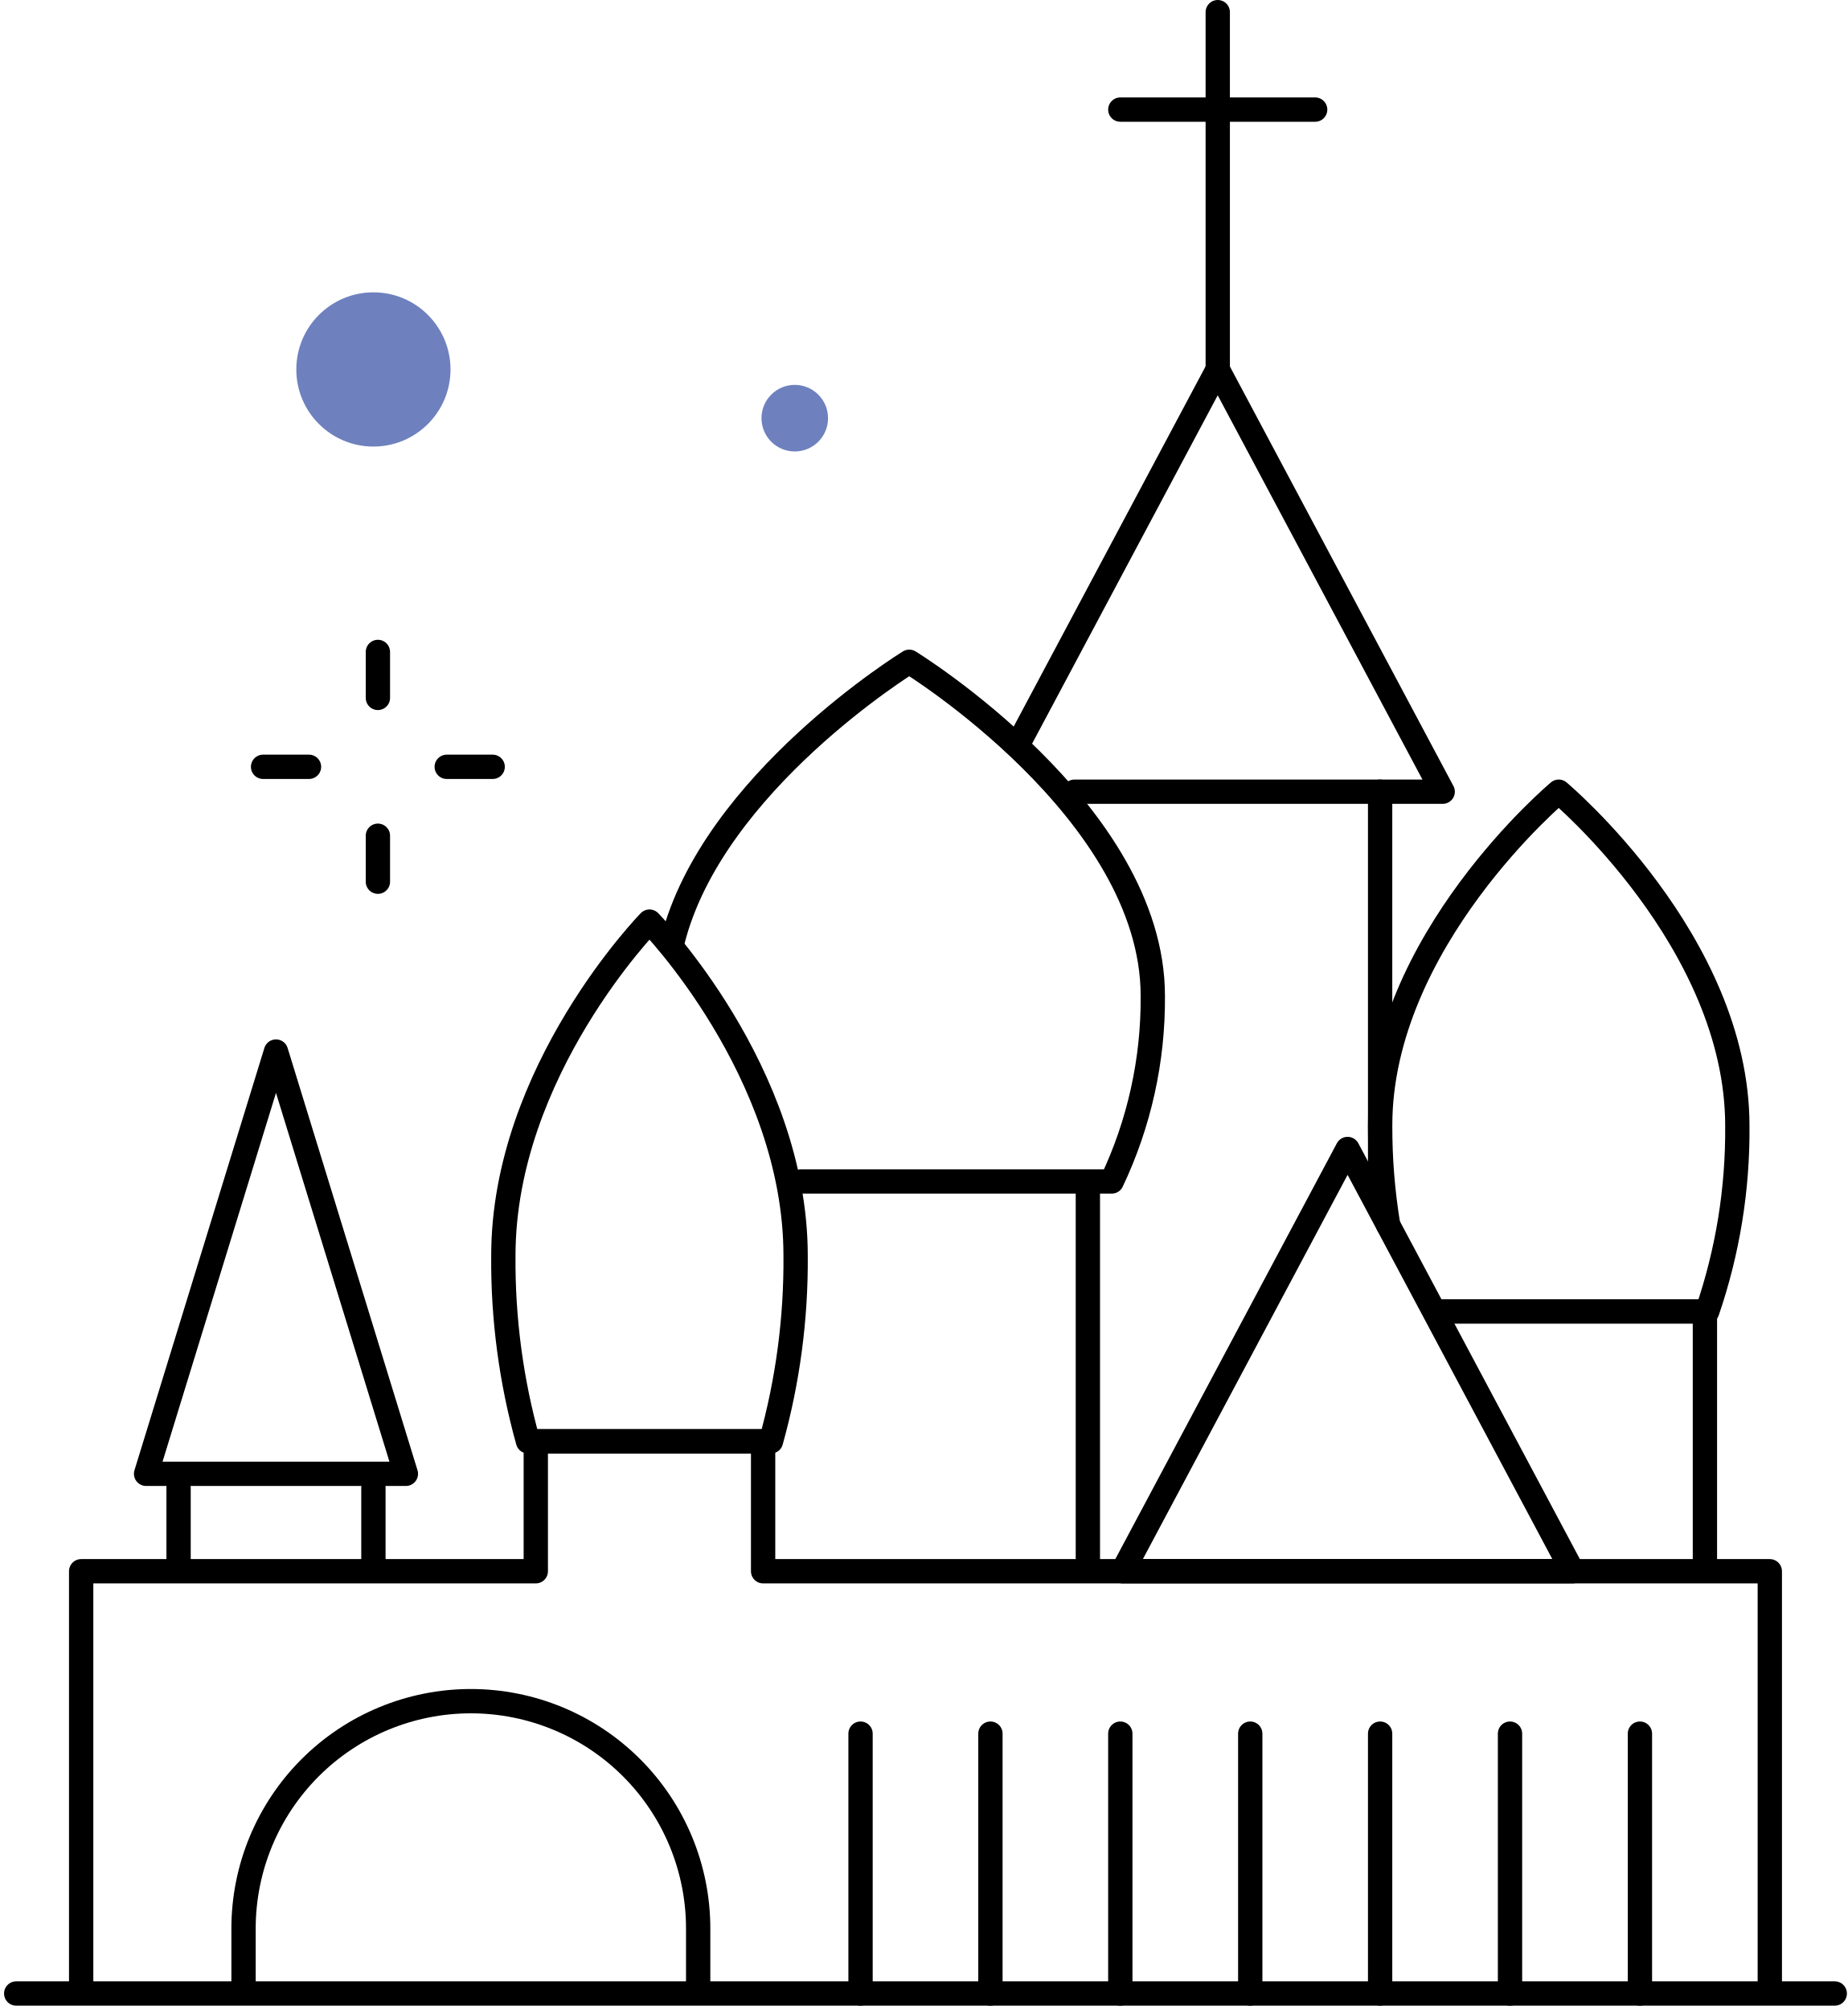
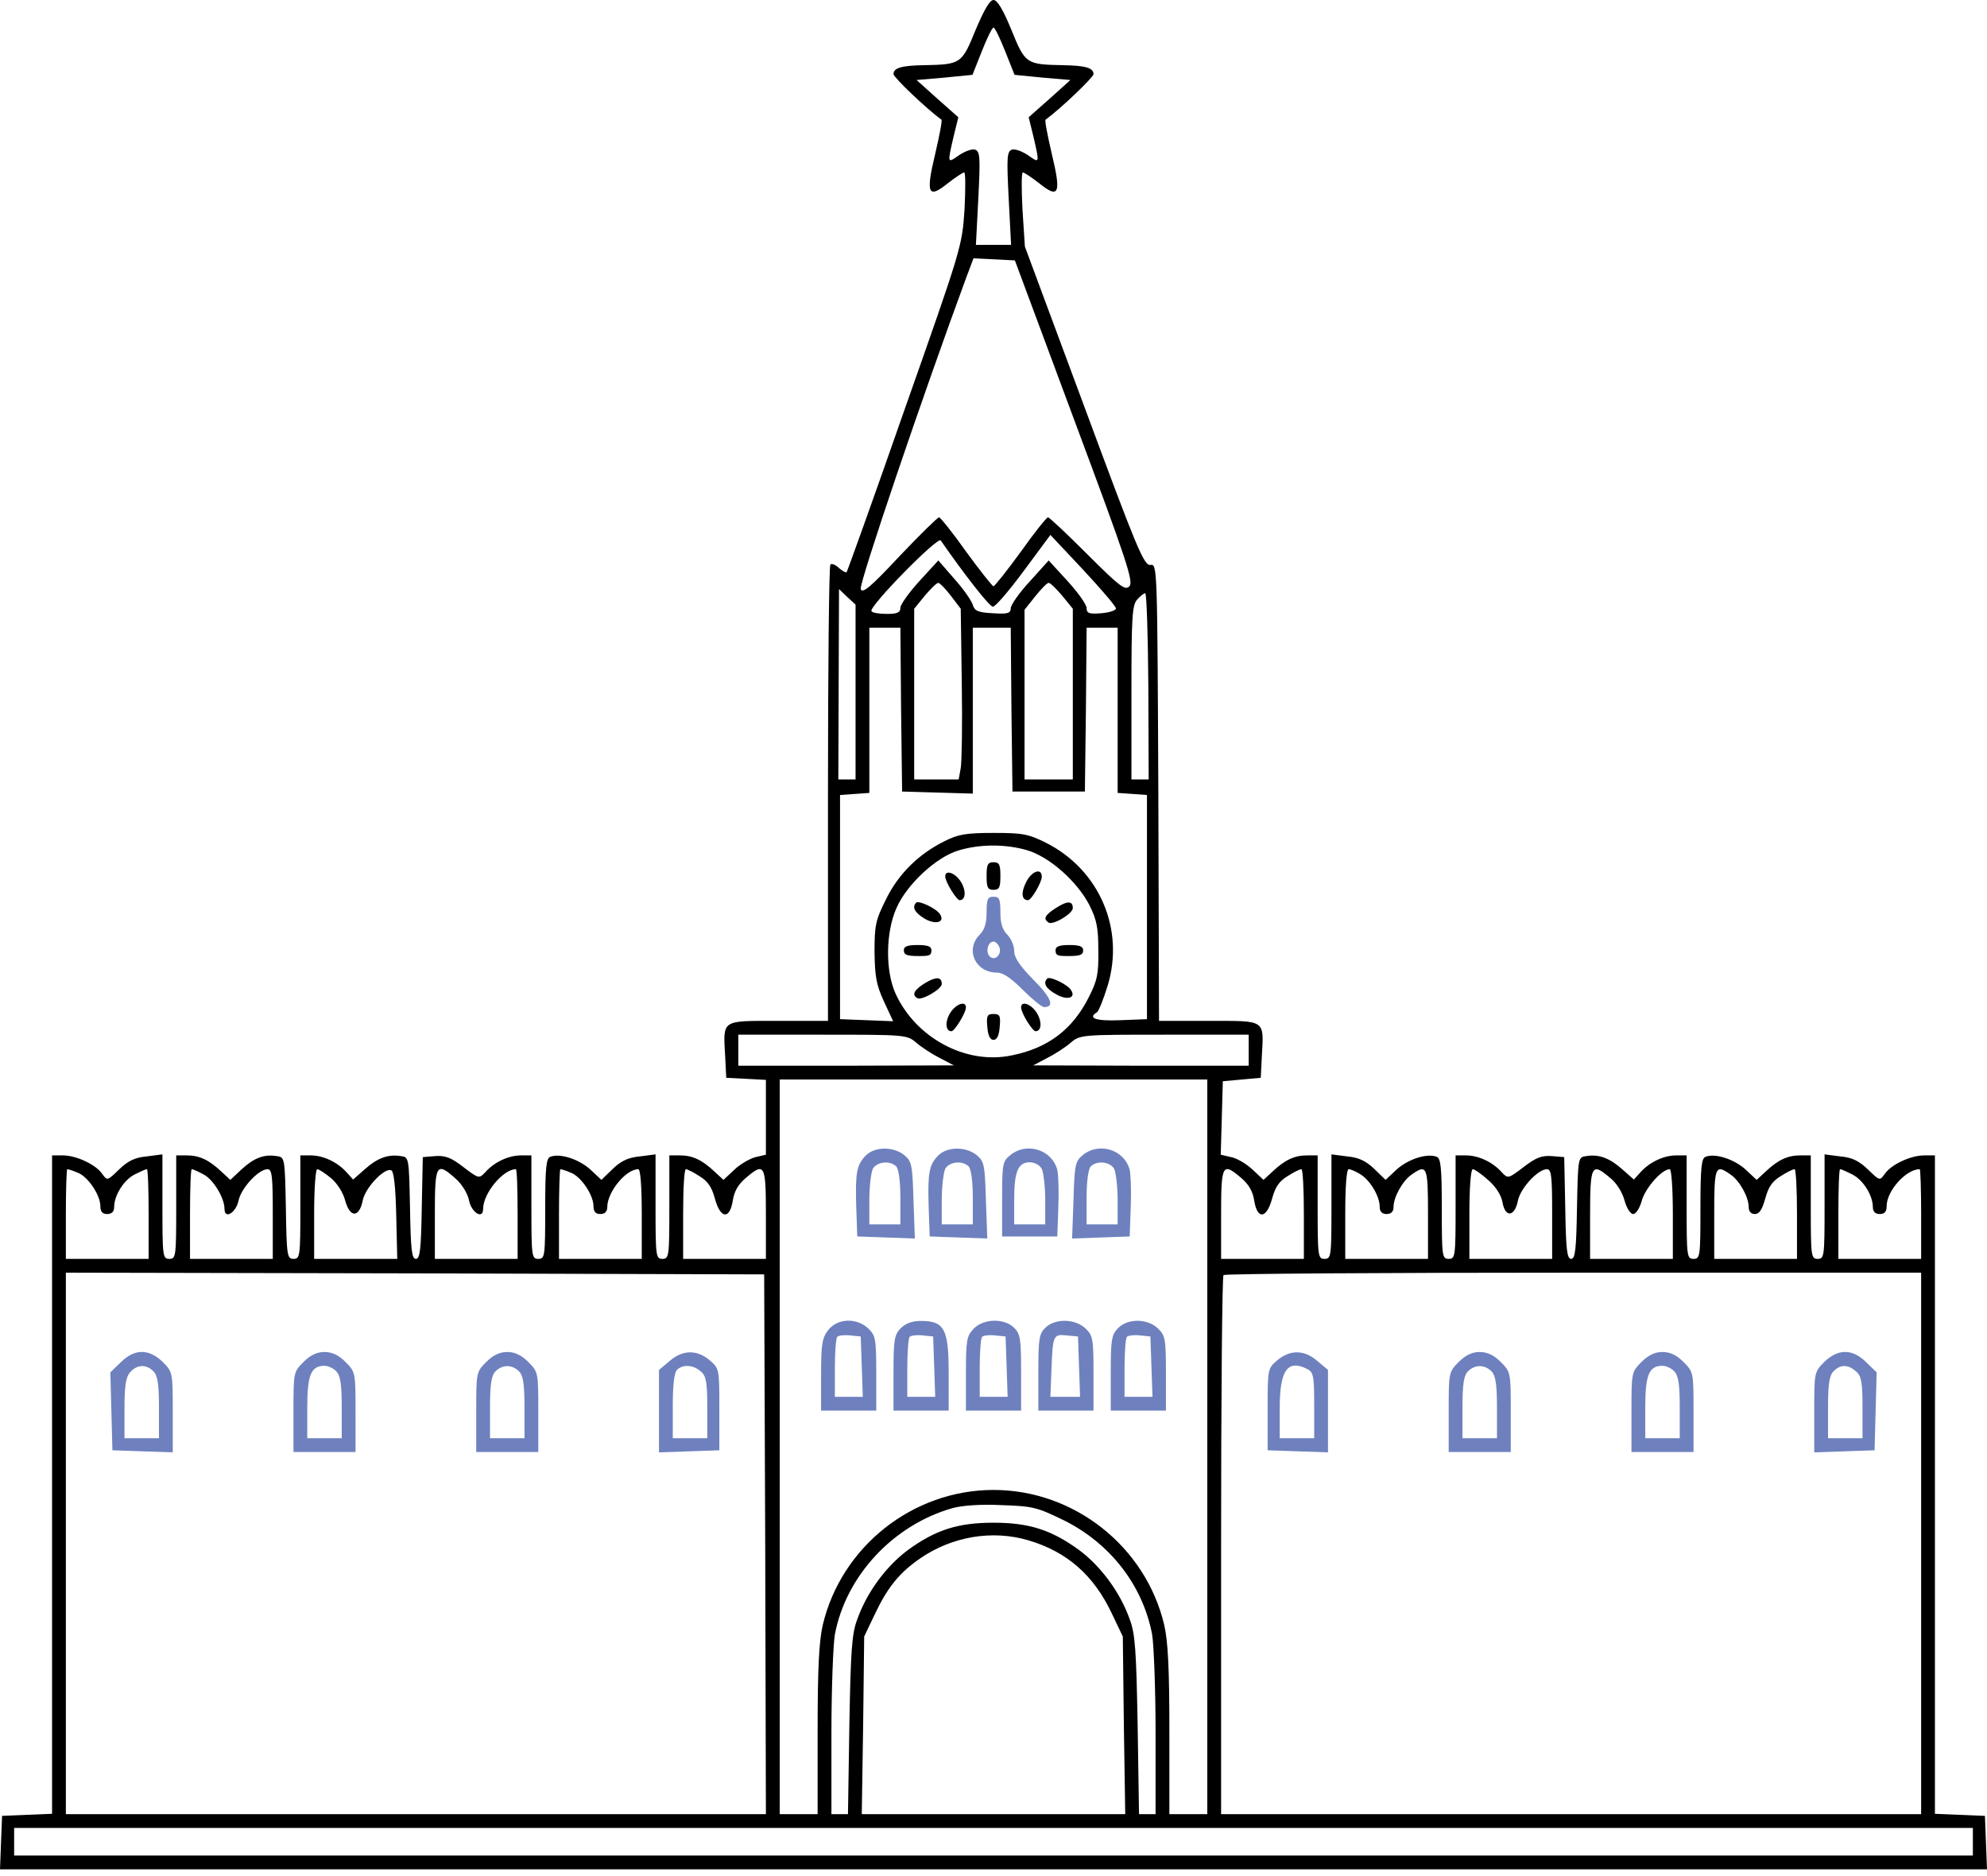
- <svg xmlns="http://www.w3.org/2000/svg" width="228" height="248" viewBox="0 0 228 248" fill="none">
-   <path d="M98.081 55.703C100.35 55.703 102.189 53.864 102.189 51.595C102.189 49.327 100.35 47.487 98.081 47.487C95.813 47.487 93.974 49.327 93.974 51.595C93.974 53.864 95.813 55.703 98.081 55.703Z" fill="#6E81BE" />
-   <path d="M46.083 53.599C50.509 53.599 54.098 50.01 54.098 45.584C54.098 41.157 50.509 37.568 46.083 37.568C41.656 37.568 38.067 41.157 38.067 45.584C38.067 50.01 41.656 53.599 46.083 53.599Z" fill="#6E81BE" stroke="#6E81BE" stroke-width="3" stroke-linecap="round" stroke-linejoin="round" />
-   <path d="M46.636 80.438V86.109" stroke="black" stroke-width="3" stroke-linecap="round" stroke-linejoin="round" />
-   <path d="M46.636 103.117V108.787" stroke="black" stroke-width="3" stroke-linecap="round" stroke-linejoin="round" />
-   <path d="M32.466 94.612H38.133" stroke="black" stroke-width="3" stroke-linecap="round" stroke-linejoin="round" />
-   <path d="M55.13 94.612H60.801" stroke="black" stroke-width="3" stroke-linecap="round" stroke-linejoin="round" />
-   <path d="M170.32 97.683V146.587" stroke="black" stroke-width="3" stroke-linecap="round" stroke-linejoin="round" />
-   <path d="M132.603 97.683H178.042L150.277 45.584L125.858 91.407" stroke="black" stroke-width="3" stroke-linecap="round" stroke-linejoin="round" />
-   <path d="M150.282 45.584V1.5" stroke="black" stroke-width="3" stroke-linecap="round" stroke-linejoin="round" />
-   <path d="M138.257 13.523H162.303" stroke="black" stroke-width="3" stroke-linecap="round" stroke-linejoin="round" />
-   <path d="M178.047 161.804H210.689C213.216 154.437 214.472 146.693 214.404 138.905C214.404 116.138 192.362 97.683 192.362 97.683C192.362 97.683 170.32 116.138 170.32 138.905C170.315 143.005 170.646 147.098 171.31 151.144" stroke="black" stroke-width="3" stroke-linecap="round" stroke-linejoin="round" />
-   <path d="M178.054 161.804H210.403V192.607" stroke="black" stroke-width="3" stroke-linecap="round" stroke-linejoin="round" />
-   <path d="M98.809 145.774H137.198C140.596 138.622 142.329 130.793 142.267 122.875C142.267 100.107 112.21 81.652 112.21 81.652C112.21 81.652 87.936 96.557 83.015 116.098" stroke="black" stroke-width="3" stroke-linecap="round" stroke-linejoin="round" />
-   <path d="M134.253 147.381V192.607" stroke="black" stroke-width="3" stroke-linecap="round" stroke-linejoin="round" />
-   <path d="M226.426 245.964H2" stroke="black" stroke-width="3" stroke-linecap="round" stroke-linejoin="round" />
-   <path d="M166.307 141.766L138.542 193.865H194.071L166.307 141.766Z" stroke="black" stroke-width="3" stroke-linecap="round" stroke-linejoin="round" />
-   <path d="M34.06 129.744L18.029 181.843H50.09L34.06 129.744Z" stroke="black" stroke-width="3" stroke-linecap="round" stroke-linejoin="round" />
-   <path d="M95.145 177.835C97.225 170.382 98.249 162.673 98.186 154.935C98.186 132.148 80.152 113.713 80.152 113.713C80.152 113.713 62.118 132.148 62.118 154.935C62.055 162.673 63.079 170.382 65.16 177.835H95.145Z" stroke="black" stroke-width="3" stroke-linecap="round" stroke-linejoin="round" />
-   <path d="M218.411 244.818V193.865H94.175V177.835H66.122V193.865H10.016V244.497" stroke="black" stroke-width="3" stroke-linecap="round" stroke-linejoin="round" />
-   <path d="M86.161 244.818V237.949C86.161 230.509 83.206 223.373 77.945 218.112C72.684 212.851 65.548 209.896 58.108 209.896C50.668 209.896 43.532 212.851 38.271 218.112C33.01 223.373 30.055 230.509 30.055 237.949V244.818" stroke="black" stroke-width="3" stroke-linecap="round" stroke-linejoin="round" />
-   <path d="M46.083 192.607V183.562" stroke="black" stroke-width="3" stroke-linecap="round" stroke-linejoin="round" />
-   <path d="M22.038 183.562V192.607" stroke="black" stroke-width="3" stroke-linecap="round" stroke-linejoin="round" />
-   <path d="M106.199 213.904V245.964" stroke="black" stroke-width="3" stroke-linecap="round" stroke-linejoin="round" />
-   <path d="M122.228 213.904V245.964" stroke="black" stroke-width="3" stroke-linecap="round" stroke-linejoin="round" />
-   <path d="M138.257 213.904V245.964" stroke="black" stroke-width="3" stroke-linecap="round" stroke-linejoin="round" />
-   <path d="M154.292 213.904V245.964" stroke="black" stroke-width="3" stroke-linecap="round" stroke-linejoin="round" />
-   <path d="M170.32 213.904V245.964" stroke="black" stroke-width="3" stroke-linecap="round" stroke-linejoin="round" />
-   <path d="M186.35 213.904V245.964" stroke="black" stroke-width="3" stroke-linecap="round" stroke-linejoin="round" />
-   <path d="M202.382 213.904V245.964" stroke="black" stroke-width="3" stroke-linecap="round" stroke-linejoin="round" />
+ <svg xmlns="http://www.w3.org/2000/svg" width="320" height="302" viewBox="0 0 320 302" fill="none">
+   <path d="M157.112 4.831C154.891 10.274 154.78 10.385 148.782 10.496C145.172 10.552 143.894 10.94 143.894 11.94C143.894 12.44 149.17 17.494 151.614 19.271C151.781 19.382 151.281 21.881 150.614 24.769C149.059 31.211 149.448 32.1 152.669 29.489C153.891 28.545 155.057 27.768 155.279 27.768C155.502 27.768 155.502 30.434 155.335 33.71C154.946 39.653 154.835 39.986 145.727 65.81C140.729 80.139 136.453 92.023 136.342 92.134C136.23 92.246 135.675 91.968 135.12 91.468C134.564 90.913 133.898 90.691 133.731 90.913C133.509 91.079 133.343 107.74 133.343 127.844V164.387H125.29C116.015 164.387 116.46 164.109 116.793 170.218L116.959 173.551L120.18 173.717L123.346 173.884V179.937V185.935L121.68 186.324C120.791 186.546 119.236 187.435 118.292 188.323L116.515 189.989L115.071 188.656C113.072 186.768 111.517 186.046 109.518 186.046H107.796V194.377C107.796 202.318 107.74 202.707 106.685 202.707C105.63 202.707 105.574 202.318 105.574 194.321V185.88L103.02 186.213C101.187 186.379 100.021 186.935 98.688 188.212L96.855 189.989L95.078 188.323C93.245 186.657 90.191 185.658 88.636 186.268C87.969 186.491 87.803 187.935 87.803 194.654C87.803 202.318 87.747 202.707 86.692 202.707C85.637 202.707 85.581 202.318 85.581 194.377V186.046H83.915C81.916 186.046 79.639 187.101 78.195 188.712C77.14 189.823 77.14 189.823 74.641 187.935C72.641 186.379 71.697 186.046 70.087 186.157L68.088 186.324L67.921 194.543C67.81 201.208 67.643 202.707 66.977 202.707C66.31 202.707 66.144 201.208 66.033 194.543C65.866 186.379 65.866 186.324 64.533 186.157C62.478 185.824 60.757 186.491 58.757 188.268L56.869 189.934L55.814 188.768C54.315 187.101 52.038 186.046 50.038 186.046H48.372V194.377C48.372 202.318 48.317 202.707 47.261 202.707C46.262 202.707 46.151 202.263 46.04 194.543C45.873 186.379 45.873 186.324 44.54 186.157C42.485 185.824 40.875 186.491 38.931 188.268L37.098 189.989L35.654 188.656C33.655 186.768 32.1 186.046 30.101 186.046H28.379V194.377C28.379 202.318 28.323 202.707 27.268 202.707C26.213 202.707 26.158 202.318 26.158 194.321V185.88L23.603 186.213C21.715 186.379 20.604 186.935 19.16 188.323C17.272 190.156 17.272 190.156 16.439 188.99C15.383 187.49 12.274 186.046 10.108 186.046H8.386V239.083V292.065L4.332 292.232L0.333 292.398L0.167 296.675L0 301.006H160H320L319.833 296.675L319.667 292.398L315.668 292.232L311.614 292.065V239.083V186.046H309.892C307.727 186.046 304.616 187.49 303.561 188.99C302.728 190.156 302.728 190.156 300.84 188.323C299.396 186.935 298.285 186.379 296.397 186.213L293.842 185.88V194.321C293.842 202.318 293.787 202.707 292.732 202.707C291.677 202.707 291.621 202.318 291.621 194.377V186.046H289.899C287.9 186.046 286.345 186.768 284.346 188.656L282.902 189.989L281.125 188.323C279.292 186.657 276.237 185.658 274.682 186.268C274.016 186.491 273.849 187.935 273.849 194.654C273.849 202.318 273.794 202.707 272.739 202.707C271.683 202.707 271.628 202.318 271.628 194.377V186.046H269.962C267.963 186.046 265.686 187.101 264.186 188.768L263.131 189.934L261.243 188.268C259.243 186.491 257.522 185.824 255.467 186.157C254.134 186.324 254.134 186.379 253.967 194.543C253.856 201.208 253.69 202.707 253.023 202.707C252.357 202.707 252.19 201.208 252.079 194.543L251.913 186.324L249.913 186.157C248.303 186.046 247.359 186.379 245.359 187.935C242.86 189.823 242.86 189.823 241.805 188.712C240.361 187.101 238.084 186.046 236.085 186.046H234.419V194.377C234.419 202.318 234.363 202.707 233.308 202.707C232.253 202.707 232.197 202.318 232.197 194.654C232.197 187.935 232.031 186.491 231.364 186.268C229.809 185.658 226.755 186.657 224.922 188.323L223.145 189.989L221.312 188.212C219.979 186.935 218.813 186.379 216.98 186.213L214.426 185.88V194.321C214.426 202.318 214.37 202.707 213.315 202.707C212.26 202.707 212.204 202.318 212.204 194.377V186.046H210.482C208.483 186.046 206.928 186.768 204.929 188.656L203.485 189.989L201.708 188.323C200.764 187.435 199.209 186.491 198.264 186.324L196.598 185.935L196.765 180.048L196.932 174.106L199.986 173.828L203.041 173.551L203.207 170.218C203.54 164.109 203.985 164.387 194.71 164.387H186.657L186.546 127.567C186.38 90.968 186.38 90.802 185.269 90.968C184.214 91.079 183.103 88.358 174.606 65.421L165.054 39.708L164.665 33.71C164.498 30.434 164.498 27.768 164.721 27.768C164.943 27.768 166.109 28.545 167.331 29.489C170.552 32.1 170.941 31.211 169.386 24.769C168.719 21.881 168.219 19.382 168.386 19.271C170.83 17.494 176.106 12.44 176.106 11.94C176.106 10.94 174.828 10.552 171.218 10.496C165.22 10.385 165.109 10.274 162.888 4.831C161.555 1.555 160.611 -0 160 -0C159.389 -0 158.501 1.555 157.112 4.831ZM161.888 8.275L163.388 12.051L167.886 12.495L172.385 12.884L169.052 15.883L165.665 18.882L166.442 22.048C167.442 26.38 167.442 26.324 165.554 24.991C164.554 24.325 163.443 23.936 162.943 24.102C162.166 24.436 162.11 25.324 162.444 31.933L162.832 39.431H160H157.168L157.556 31.933C157.89 25.324 157.834 24.436 157.057 24.102C156.557 23.936 155.446 24.325 154.446 24.991C152.558 26.324 152.558 26.38 153.558 22.048L154.335 18.882L150.948 15.883L147.615 12.884L152.114 12.495L156.612 12.051L158.112 8.275C158.945 6.164 159.778 4.443 160 4.443C160.222 4.443 161.055 6.164 161.888 8.275ZM173.051 67.754C181.437 90.246 182.603 93.689 181.881 94.411C181.215 95.133 180.326 94.467 175.106 89.247C171.829 85.97 168.997 83.304 168.775 83.304C168.553 83.304 166.553 85.803 164.387 88.858C162.166 91.912 160.167 94.411 160 94.411C159.833 94.411 157.834 91.912 155.613 88.858C153.447 85.803 151.447 83.304 151.225 83.304C151.003 83.304 148.171 86.081 144.894 89.524C140.174 94.578 138.896 95.633 138.619 94.856C138.285 94.078 148.671 63.478 155.668 44.54L156.779 41.596L160.111 41.763L163.443 41.93L173.051 67.754ZM179.715 97.966C179.715 98.299 178.66 98.632 177.383 98.743C175.384 98.91 174.995 98.743 174.995 97.91C174.995 97.355 173.606 95.411 171.94 93.578L168.886 90.246L165.887 93.578C164.165 95.411 162.832 97.355 162.777 97.91C162.777 98.743 162.333 98.91 159.889 98.743C157.501 98.632 156.946 98.355 156.668 97.41C156.501 96.799 155.224 94.911 153.724 93.245L151.114 90.246L148.06 93.578C146.394 95.411 145.005 97.355 145.005 97.855C145.005 98.632 144.505 98.854 142.839 98.854C141.617 98.854 140.507 98.688 140.34 98.41C139.896 97.688 151.059 86.303 151.503 87.025C155.113 92.246 159.334 97.688 159.889 97.688C160.278 97.744 162.499 95.133 164.887 91.912L169.163 86.136L174.439 91.746C177.327 94.856 179.715 97.632 179.715 97.966ZM153.114 95.911L154.724 98.021L154.891 109.962C155.002 116.515 154.891 122.735 154.724 123.679L154.391 125.512H150.837H147.227V111.739V98.021L148.948 95.911C149.892 94.8 150.837 93.856 151.114 93.856C151.336 93.856 152.28 94.8 153.114 95.911ZM171.052 95.911L172.773 98.021V111.739V125.512H168.886H164.998V111.85V98.188L166.72 96.022C167.664 94.856 168.608 93.856 168.886 93.856C169.163 93.856 170.108 94.8 171.052 95.911ZM137.785 111.461V125.512H136.397H135.009L135.064 110.184L135.12 94.856L136.453 96.133L137.785 97.355V111.461ZM184.936 110.517L184.991 125.512H183.603H182.215V111.517C182.215 99.299 182.326 97.41 183.159 96.522C183.658 95.966 184.214 95.522 184.436 95.522C184.658 95.522 184.88 102.242 184.936 110.517ZM145.116 114.238L145.283 127.456L151.003 127.622L156.668 127.789V114.404V101.076H159.722H162.777L162.888 114.238L163.055 127.456H168.886H174.717L174.884 114.238L174.995 101.076H177.494H179.993V114.349V127.678L182.381 127.844L184.714 128.011V146.06V164.109L180.437 164.276C176.439 164.443 175.106 163.943 176.661 162.999C176.939 162.832 177.716 160.888 178.383 158.722C181.159 149.614 177.05 140.062 168.497 135.73C165.609 134.286 164.721 134.12 160 134.12C155.613 134.12 154.28 134.342 152.114 135.453C147.949 137.508 144.672 140.729 142.673 144.838C141.007 148.171 140.84 149.004 140.84 153.28C140.896 157.223 141.118 158.556 142.339 161.222L143.839 164.443L139.563 164.276L135.286 164.109V146.06V128.011L137.674 127.844L140.007 127.678V114.349V101.076H142.506H145.005L145.116 114.238ZM165.387 136.897C168.997 137.952 173.44 141.895 175.439 145.727C176.605 148.059 176.883 149.337 176.883 153.002C176.939 156.834 176.716 157.889 175.328 160.611C172.718 165.776 168.775 168.774 162.943 169.941C155.613 171.496 147.504 167.164 144.228 160C142.562 156.334 142.617 150.114 144.394 146.171C146.06 142.395 150.781 138.007 154.335 136.952C157.779 135.897 161.944 135.897 165.387 136.897ZM147.615 167.941C148.448 168.663 150.17 169.774 151.392 170.385L153.613 171.551L136.286 171.607H118.903V169.108V166.609H132.454C145.894 166.609 146.06 166.609 147.615 167.941ZM201.097 169.108V171.607H183.77L166.387 171.551L168.608 170.385C169.83 169.774 171.552 168.663 172.385 167.941C173.94 166.609 174.106 166.609 187.546 166.609H201.097V169.108ZM194.432 232.974V292.121H191.378H188.324V278.625C188.324 268.629 188.101 264.297 187.49 261.631C184.492 249.024 172.995 239.916 160 239.916C147.005 239.916 135.509 249.024 132.51 261.631C131.899 264.297 131.676 268.629 131.676 278.625V292.121H128.622H125.568V232.974V173.828H160H194.432V232.974ZM12.496 188.823C14.162 189.434 16.161 192.433 16.161 194.21C16.161 195.099 16.494 195.487 17.272 195.487C17.994 195.487 18.383 195.099 18.383 194.377C18.383 192.488 19.938 189.989 21.715 189.101C22.603 188.656 23.436 188.268 23.659 188.268C23.825 188.268 23.936 191.489 23.936 195.487V202.707H17.272H10.607V195.487C10.607 191.489 10.719 188.268 10.83 188.268C10.996 188.268 11.718 188.49 12.496 188.823ZM32.766 189.101C34.321 189.878 36.154 192.877 36.154 194.654C36.154 196.432 38.042 195.265 38.431 193.266C38.875 191.267 41.652 188.268 43.096 188.268C43.818 188.268 43.929 189.49 43.929 195.487V202.707H37.265H30.601V195.487C30.601 191.489 30.712 188.268 30.878 188.268C31.1 188.268 31.933 188.656 32.766 189.101ZM53.315 189.712C54.315 190.545 55.259 192.044 55.592 193.322C56.369 196.154 57.869 196.098 58.424 193.266C58.868 191.211 61.867 188.046 62.978 188.434C63.422 188.545 63.7 190.933 63.811 195.654L63.978 202.707H57.258H50.593V195.487C50.593 191.433 50.816 188.268 51.093 188.268C51.371 188.268 52.371 188.934 53.315 189.712ZM73.419 189.823C74.363 190.656 75.307 192.155 75.529 193.266C75.918 195.265 77.806 196.432 77.806 194.654C77.806 192.155 81.027 188.268 83.082 188.268C83.249 188.268 83.36 191.489 83.36 195.487V202.707H76.696H70.031V195.487C70.031 187.435 70.253 186.99 73.419 189.823ZM91.912 188.823C93.579 189.434 95.578 192.433 95.578 194.21C95.578 195.099 95.911 195.487 96.689 195.487C97.411 195.487 97.799 195.099 97.799 194.377C97.799 191.933 100.798 188.268 102.798 188.268C103.131 188.268 103.353 190.878 103.353 195.487V202.707H96.689H90.024V195.487C90.024 191.489 90.135 188.268 90.246 188.268C90.413 188.268 91.135 188.49 91.912 188.823ZM112.628 189.378C114.016 190.211 114.627 191.156 115.127 192.988C116.015 196.265 117.515 196.432 118.015 193.322C118.237 191.822 118.903 190.711 120.069 189.712C123.124 187.101 123.346 187.435 123.346 195.487V202.707H116.682H110.017V195.487C110.017 191.489 110.184 188.268 110.462 188.268C110.684 188.268 111.683 188.768 112.628 189.378ZM199.931 189.712C201.097 190.711 201.763 191.822 201.985 193.322C202.485 196.432 203.985 196.265 204.873 192.988C205.373 191.156 205.984 190.211 207.372 189.378C208.317 188.768 209.316 188.268 209.594 188.268C209.816 188.268 209.983 191.489 209.983 195.487V202.707H203.318H196.654V195.487C196.654 187.435 196.876 187.101 199.931 189.712ZM219.202 189.156C220.757 190.211 222.201 192.655 222.201 194.377C222.201 195.099 222.589 195.487 223.311 195.487C224.033 195.487 224.422 195.099 224.422 194.377C224.422 192.766 225.866 190.156 227.31 189.156C229.809 187.379 229.976 187.768 229.976 195.487V202.707H223.311H216.647V195.487C216.647 190.878 216.869 188.268 217.202 188.268C217.536 188.268 218.424 188.656 219.202 189.156ZM239.639 189.989C240.861 191.045 241.749 192.377 241.972 193.599C242.416 196.154 243.971 195.932 244.471 193.266C244.915 191.267 247.692 188.268 249.136 188.268C249.858 188.268 249.969 189.49 249.969 195.487V202.707H243.304H236.64V195.487C236.64 191.211 236.862 188.268 237.195 188.268C237.473 188.268 238.584 189.045 239.639 189.989ZM259.354 189.712C260.354 190.489 261.298 192.044 261.631 193.322C261.965 194.543 262.576 195.487 263.02 195.487C263.464 195.487 264.075 194.543 264.408 193.322C264.964 191.322 267.629 188.268 268.907 188.268C269.184 188.268 269.406 191.433 269.406 195.487V202.707H262.742H256.078V195.876C256.078 187.49 256.3 187.101 259.354 189.712ZM278.737 189.156C280.181 190.156 281.624 192.766 281.624 194.377C281.624 195.099 282.013 195.487 282.624 195.487C283.346 195.487 283.79 194.765 284.29 192.988C284.79 191.156 285.401 190.211 286.789 189.378C287.733 188.768 288.733 188.268 289.011 188.268C289.233 188.268 289.4 191.489 289.4 195.487V202.707H282.735H276.071V195.487C276.071 187.768 276.237 187.379 278.737 189.156ZM298.285 189.101C300.062 189.989 301.617 192.488 301.617 194.377C301.617 195.099 302.006 195.487 302.728 195.487C303.506 195.487 303.839 195.099 303.839 194.21C303.839 191.767 306.949 188.268 309.17 188.268C309.281 188.268 309.393 191.489 309.393 195.487V202.707H302.728H296.064V195.487C296.064 191.489 296.175 188.268 296.342 188.268C296.564 188.268 297.397 188.656 298.285 189.101ZM123.235 248.636L123.346 292.121H66.977H10.607V248.525V204.929L66.866 205.04L123.068 205.206L123.235 248.636ZM309.393 248.525V292.121H253.023H196.654V248.913C196.654 225.144 196.821 205.484 197.043 205.317C197.209 205.095 222.589 204.929 253.412 204.929H309.393V248.525ZM171.329 244.804C178.827 248.525 184.047 255.3 185.547 263.186C185.824 264.852 186.102 272.016 186.102 279.125V292.121H184.769H183.436L183.214 277.792C182.992 265.741 182.825 263.075 181.937 260.743C180.382 256.355 177.272 252.19 173.773 249.58C169.33 246.359 165.776 245.192 160 245.192C154.224 245.192 150.67 246.359 146.227 249.58C142.728 252.19 139.618 256.355 138.063 260.743C137.175 263.075 137.008 265.741 136.786 277.792L136.564 292.121H135.231H133.898V279.125C133.898 272.016 134.176 264.852 134.453 263.186C136.23 253.745 143.839 245.581 153.336 242.86C154.891 242.416 157.945 242.193 161.277 242.36C166.331 242.527 166.998 242.693 171.329 244.804ZM165.609 248.025C171.829 249.857 176.161 253.634 179.104 259.91L180.826 263.519L180.993 277.792L181.215 292.121H160H138.785L139.007 277.792L139.174 263.519L140.896 259.91C142.95 255.578 144.839 253.245 148.226 250.913C153.336 247.414 159.778 246.303 165.609 248.025ZM317.723 296.563V298.785H160H2.277V296.563V294.342H160H317.723V296.563Z" fill="black" />
+   <path d="M158.889 141.062C158.889 142.895 159.055 143.284 159.999 143.284C160.944 143.284 161.11 142.895 161.11 141.062C161.11 139.23 160.944 138.841 159.999 138.841C159.055 138.841 158.889 139.23 158.889 141.062Z" fill="black" />
+   <path d="M165.331 141.896C164.387 143.673 164.498 144.95 165.554 144.95C166.109 144.95 167.775 142.062 167.775 141.174C167.775 139.73 166.22 140.23 165.331 141.896Z" fill="black" />
+   <path d="M152.225 141.118C152.225 142.007 154.057 144.95 154.557 144.95C155.557 144.95 155.612 143.34 154.724 141.951C153.78 140.507 152.225 140.007 152.225 141.118Z" fill="black" />
+   <path d="M158.889 146.894C158.889 148.671 158.556 149.726 157.778 150.504C155.39 152.892 157.056 156.613 160.555 156.613C161.555 156.613 162.832 157.501 164.72 159.39C166.22 160.889 167.775 162.167 168.163 162.167C169.885 162.167 169.33 160.667 166.442 157.779C164.22 155.502 163.332 154.225 163.332 153.114C163.332 152.281 162.832 151.115 162.221 150.504C161.444 149.726 161.11 148.671 161.11 146.894C161.11 144.784 160.944 144.395 160 144.395C159.056 144.395 158.889 144.784 158.889 146.894ZM160.944 152.503C161.388 153.669 160.222 154.836 159.389 154.003C158.667 153.281 159.111 151.615 160 151.615C160.333 151.615 160.722 152.003 160.944 152.503Z" fill="#6E81BE" />
+   <path d="M147.56 145.339C146.838 146.061 147.282 146.949 148.949 147.949C150.67 148.949 152.225 148.504 151.392 147.227C150.892 146.338 148.004 144.95 147.56 145.339Z" fill="black" />
+   <path d="M170.108 146.172C168.275 147.338 167.942 147.949 168.886 148.56C169.608 149.004 172.773 147.116 172.773 146.227C172.773 145.061 171.94 145.005 170.108 146.172Z" fill="black" />
+   <path d="M145.561 153.003C145.561 153.78 146.06 153.947 148.06 153.947C149.726 153.947 150.003 153.836 150.003 153.003C150.003 152.392 149.393 152.17 147.782 152.17C146.171 152.17 145.561 152.392 145.561 153.003Z" fill="black" />
+   <path d="M169.996 153.003C169.996 153.836 170.274 153.947 171.94 153.947C173.939 153.947 174.439 153.78 174.439 153.003C174.439 152.392 173.828 152.17 172.218 152.17C170.607 152.17 169.996 152.392 169.996 153.003Z" fill="black" />
+   <path d="M149.003 158.279C147.226 159.389 146.782 160.167 147.726 160.722C148.392 161.167 151.669 159.278 151.669 158.445C151.669 157.279 150.78 157.224 149.003 158.279Z" fill="black" />
+   <path d="M168.664 157.557C167.942 158.279 168.386 159.167 170.108 160.111C171.83 161.111 173.329 160.722 172.496 159.445C171.996 158.556 169.108 157.168 168.664 157.557Z" fill="black" />
+   <path d="M153.059 163.055C152.17 164.443 152.226 166.054 153.225 166.054C153.725 166.054 155.558 163.11 155.558 162.222C155.558 161.111 154.003 161.611 153.059 163.055Z" fill="black" />
+   <path d="M164.441 162.222C164.441 163.11 166.274 166.054 166.774 166.054C167.774 166.054 167.829 164.443 166.941 163.055C165.996 161.611 164.441 161.111 164.441 162.222Z" fill="black" />
+   <path d="M159.002 165.332C159.113 166.776 159.446 167.442 160.001 167.442C160.557 167.442 160.89 166.776 161.001 165.332C161.168 163.555 161.001 163.277 160.001 163.277C159.002 163.277 158.835 163.555 159.002 165.332Z" fill="black" />
+   <path d="M139.45 186.046C137.95 187.546 137.728 188.879 137.895 194.377L138.061 199.097L142.671 199.264L147.336 199.431L147.114 193.266C146.947 187.546 146.836 186.991 145.614 185.991C143.893 184.602 140.894 184.602 139.45 186.046ZM144.337 187.824C144.726 188.212 145.003 190.212 145.003 192.822V197.154H142.504H140.005V193.211C140.005 191.045 140.283 188.823 140.56 188.212C141.227 187.046 143.337 186.824 144.337 187.824Z" fill="#6E81BE" />
+   <path d="M151.114 186.046C149.614 187.546 149.392 188.879 149.559 194.377L149.725 199.097L154.335 199.264L159 199.431L158.778 193.266C158.611 187.546 158.5 186.991 157.278 185.991C155.557 184.602 152.558 184.602 151.114 186.046ZM156.001 187.824C156.39 188.212 156.667 190.212 156.667 192.822V197.154H154.168H151.669V193.211C151.669 191.045 151.947 188.823 152.224 188.212C152.891 187.046 155.001 186.824 156.001 187.824Z" fill="#6E81BE" />
+   <path d="M162.722 185.991C161.444 186.991 161.389 187.435 161.389 193.1V199.098H165.832H170.274L170.441 194.377C170.552 191.767 170.441 189.101 170.274 188.379C169.441 185.158 165.387 183.825 162.722 185.991ZM167.775 188.213C168.053 188.823 168.331 191.045 168.331 193.211V197.154H165.832H163.332V193.211C163.332 188.657 163.943 187.157 165.832 187.157C166.609 187.157 167.442 187.602 167.775 188.213Z" fill="#6E81BE" />
+   <path d="M174.382 185.991C173.16 186.991 173.049 187.546 172.882 193.266L172.66 199.431L177.325 199.264L181.935 199.097L182.101 194.377C182.212 191.767 182.101 189.101 181.935 188.379C181.102 185.158 177.048 183.825 174.382 185.991ZM179.436 188.212C179.713 188.823 179.991 191.045 179.991 193.211V197.154H177.492H174.993V192.822C174.993 190.212 175.27 188.212 175.659 187.824C176.659 186.824 178.769 187.046 179.436 188.212Z" fill="#6E81BE" />
+   <path d="M133.399 214.148C132.399 215.425 132.232 216.425 132.232 221.367V227.143H136.675H141.118V221.145C141.118 215.592 141.007 215.036 139.841 213.925C137.953 212.148 134.898 212.259 133.399 214.148ZM138.786 220.034L138.952 224.922H136.675H134.454V220.312C134.454 217.757 134.62 215.48 134.843 215.258C135.065 215.036 136.009 214.925 136.953 215.036L138.619 215.203L138.786 220.034Z" fill="#6E81BE" />
+   <path d="M145.005 213.925C144.006 214.981 143.895 215.869 143.895 221.145V227.143H148.337H152.78V221.145C152.78 214.037 152.114 212.704 148.337 212.704C146.838 212.704 145.838 213.092 145.005 213.925ZM150.448 220.034L150.614 224.922H148.337H146.116V220.312C146.116 217.757 146.283 215.48 146.505 215.258C146.727 215.036 147.671 214.925 148.615 215.036L150.281 215.203L150.448 220.034Z" fill="#6E81BE" />
+   <path d="M156.78 213.981C155.67 215.147 155.559 215.869 155.559 221.201V227.143H160.001H164.444V221.034C164.444 215.647 164.333 214.814 163.334 213.814C161.723 212.204 158.335 212.315 156.78 213.981ZM162.112 220.034L162.278 224.922H160.001H157.78V220.312C157.78 217.757 157.947 215.48 158.169 215.258C158.391 215.036 159.335 214.925 160.279 215.036L161.945 215.203L162.112 220.034Z" fill="#6E81BE" />
+   <path d="M168.331 213.814C167.332 214.814 167.221 215.647 167.221 221.034V227.143H171.664H176.107V221.145C176.107 215.592 175.995 215.036 174.829 213.925C173.163 212.315 169.886 212.259 168.331 213.814ZM173.774 220.034L173.941 224.922H171.553H169.164L169.331 220.59C169.553 214.981 169.609 214.814 171.775 215.036L173.607 215.203L173.774 220.034Z" fill="#6E81BE" />
+   <path d="M179.994 213.925C178.994 214.981 178.883 215.869 178.883 221.145V227.143H183.326H187.769V221.145C187.769 215.592 187.658 215.036 186.491 213.925C184.77 212.259 181.549 212.259 179.994 213.925ZM185.436 220.034L185.603 224.922H183.326H181.104V220.312C181.104 217.757 181.271 215.48 181.493 215.258C181.715 215.036 182.659 214.925 183.603 215.036L185.269 215.203L185.436 220.034Z" fill="#6E81BE" />
+   <path d="M19.438 219.368L17.771 220.979L17.938 227.254L18.105 233.53L22.992 233.697L27.823 233.863V227.421C27.823 221.034 27.823 220.923 26.213 219.313C23.991 217.147 21.659 217.147 19.438 219.368ZM24.713 220.812C25.38 221.479 25.602 222.867 25.602 226.644V231.586H22.825H20.049V226.755C20.049 223.089 20.271 221.701 20.993 220.923C22.103 219.702 23.547 219.646 24.713 220.812Z" fill="#6E81BE" />
+   <path d="M48.872 219.313C47.262 220.924 47.262 221.035 47.262 227.366V233.808H52.26H57.258V227.366C57.258 221.035 57.258 220.924 55.648 219.313C54.537 218.202 53.482 217.703 52.26 217.703C51.038 217.703 49.983 218.202 48.872 219.313ZM54.148 220.813C54.815 221.479 55.037 222.867 55.037 226.644V231.587H52.26H49.483V226.644C49.483 221.368 50.094 219.924 52.26 219.924C52.815 219.924 53.704 220.313 54.148 220.813Z" fill="#6E81BE" />
+   <path d="M78.306 219.313C76.695 220.924 76.695 221.035 76.695 227.366V233.808H81.694H86.692V227.366C86.692 221.035 86.692 220.924 85.081 219.313C83.971 218.202 82.915 217.703 81.694 217.703C80.472 217.703 79.417 218.202 78.306 219.313ZM83.582 220.813C84.248 221.479 84.47 222.867 84.47 226.644V231.587H81.694H78.917V226.644C78.917 222.867 79.139 221.479 79.805 220.813C80.916 219.702 82.471 219.702 83.582 220.813Z" fill="#6E81BE" />
+   <path d="M107.851 219.146L106.129 220.59V227.199V233.863L111.016 233.697L115.848 233.53V226.977C115.848 220.424 115.848 220.368 114.293 219.035C112.238 217.313 109.961 217.313 107.851 219.146ZM112.904 220.868C113.737 221.59 113.904 222.645 113.904 226.699V231.586H111.127H108.35V226.421C108.35 223.145 108.573 221.034 109.017 220.59C109.961 219.646 111.683 219.757 112.904 220.868Z" fill="#6E81BE" />
+   <path d="M205.705 219.035C204.15 220.368 204.15 220.424 204.15 226.977V233.53L209.038 233.697L213.869 233.863V227.199V220.59L212.148 219.146C210.037 217.313 207.76 217.313 205.705 219.035ZM210.593 220.479C211.537 220.979 211.648 221.701 211.648 226.31V231.586H208.871H206.094V226.755C206.094 220.59 207.371 218.813 210.593 220.479Z" fill="#6E81BE" />
+   <path d="M234.917 219.313C233.307 220.924 233.307 221.035 233.307 227.366V233.808H238.305H243.303V227.366C243.303 221.035 243.303 220.924 241.693 219.313C240.582 218.202 239.527 217.703 238.305 217.703C237.083 217.703 236.028 218.202 234.917 219.313ZM240.193 220.813C240.86 221.479 241.082 222.867 241.082 226.644V231.587H238.305H235.528V226.644C235.528 222.867 235.75 221.479 236.417 220.813C237.527 219.702 239.082 219.702 240.193 220.813Z" fill="#6E81BE" />
+   <path d="M264.353 219.313C262.742 220.924 262.742 221.035 262.742 227.366V233.808H267.74H272.739V227.366C272.739 221.035 272.739 220.924 271.128 219.313C270.017 218.202 268.962 217.703 267.74 217.703C266.519 217.703 265.463 218.202 264.353 219.313ZM269.629 220.813C270.295 221.479 270.517 222.867 270.517 226.644V231.587H267.74H264.964V226.644C264.964 221.368 265.575 219.924 267.74 219.924C268.296 219.924 269.184 220.313 269.629 220.813Z" fill="#6E81BE" />
+   <path d="M293.786 219.313C292.176 220.923 292.176 221.034 292.176 227.421V233.863L297.063 233.697L301.895 233.53L302.061 227.254L302.228 220.979L300.562 219.368C298.34 217.147 296.008 217.147 293.786 219.313ZM298.951 220.868C299.784 221.59 299.951 222.645 299.951 226.699V231.586H297.174H294.397V226.644C294.397 222.867 294.619 221.479 295.286 220.812C296.397 219.646 297.674 219.702 298.951 220.868Z" fill="#6E81BE" />
</svg>
